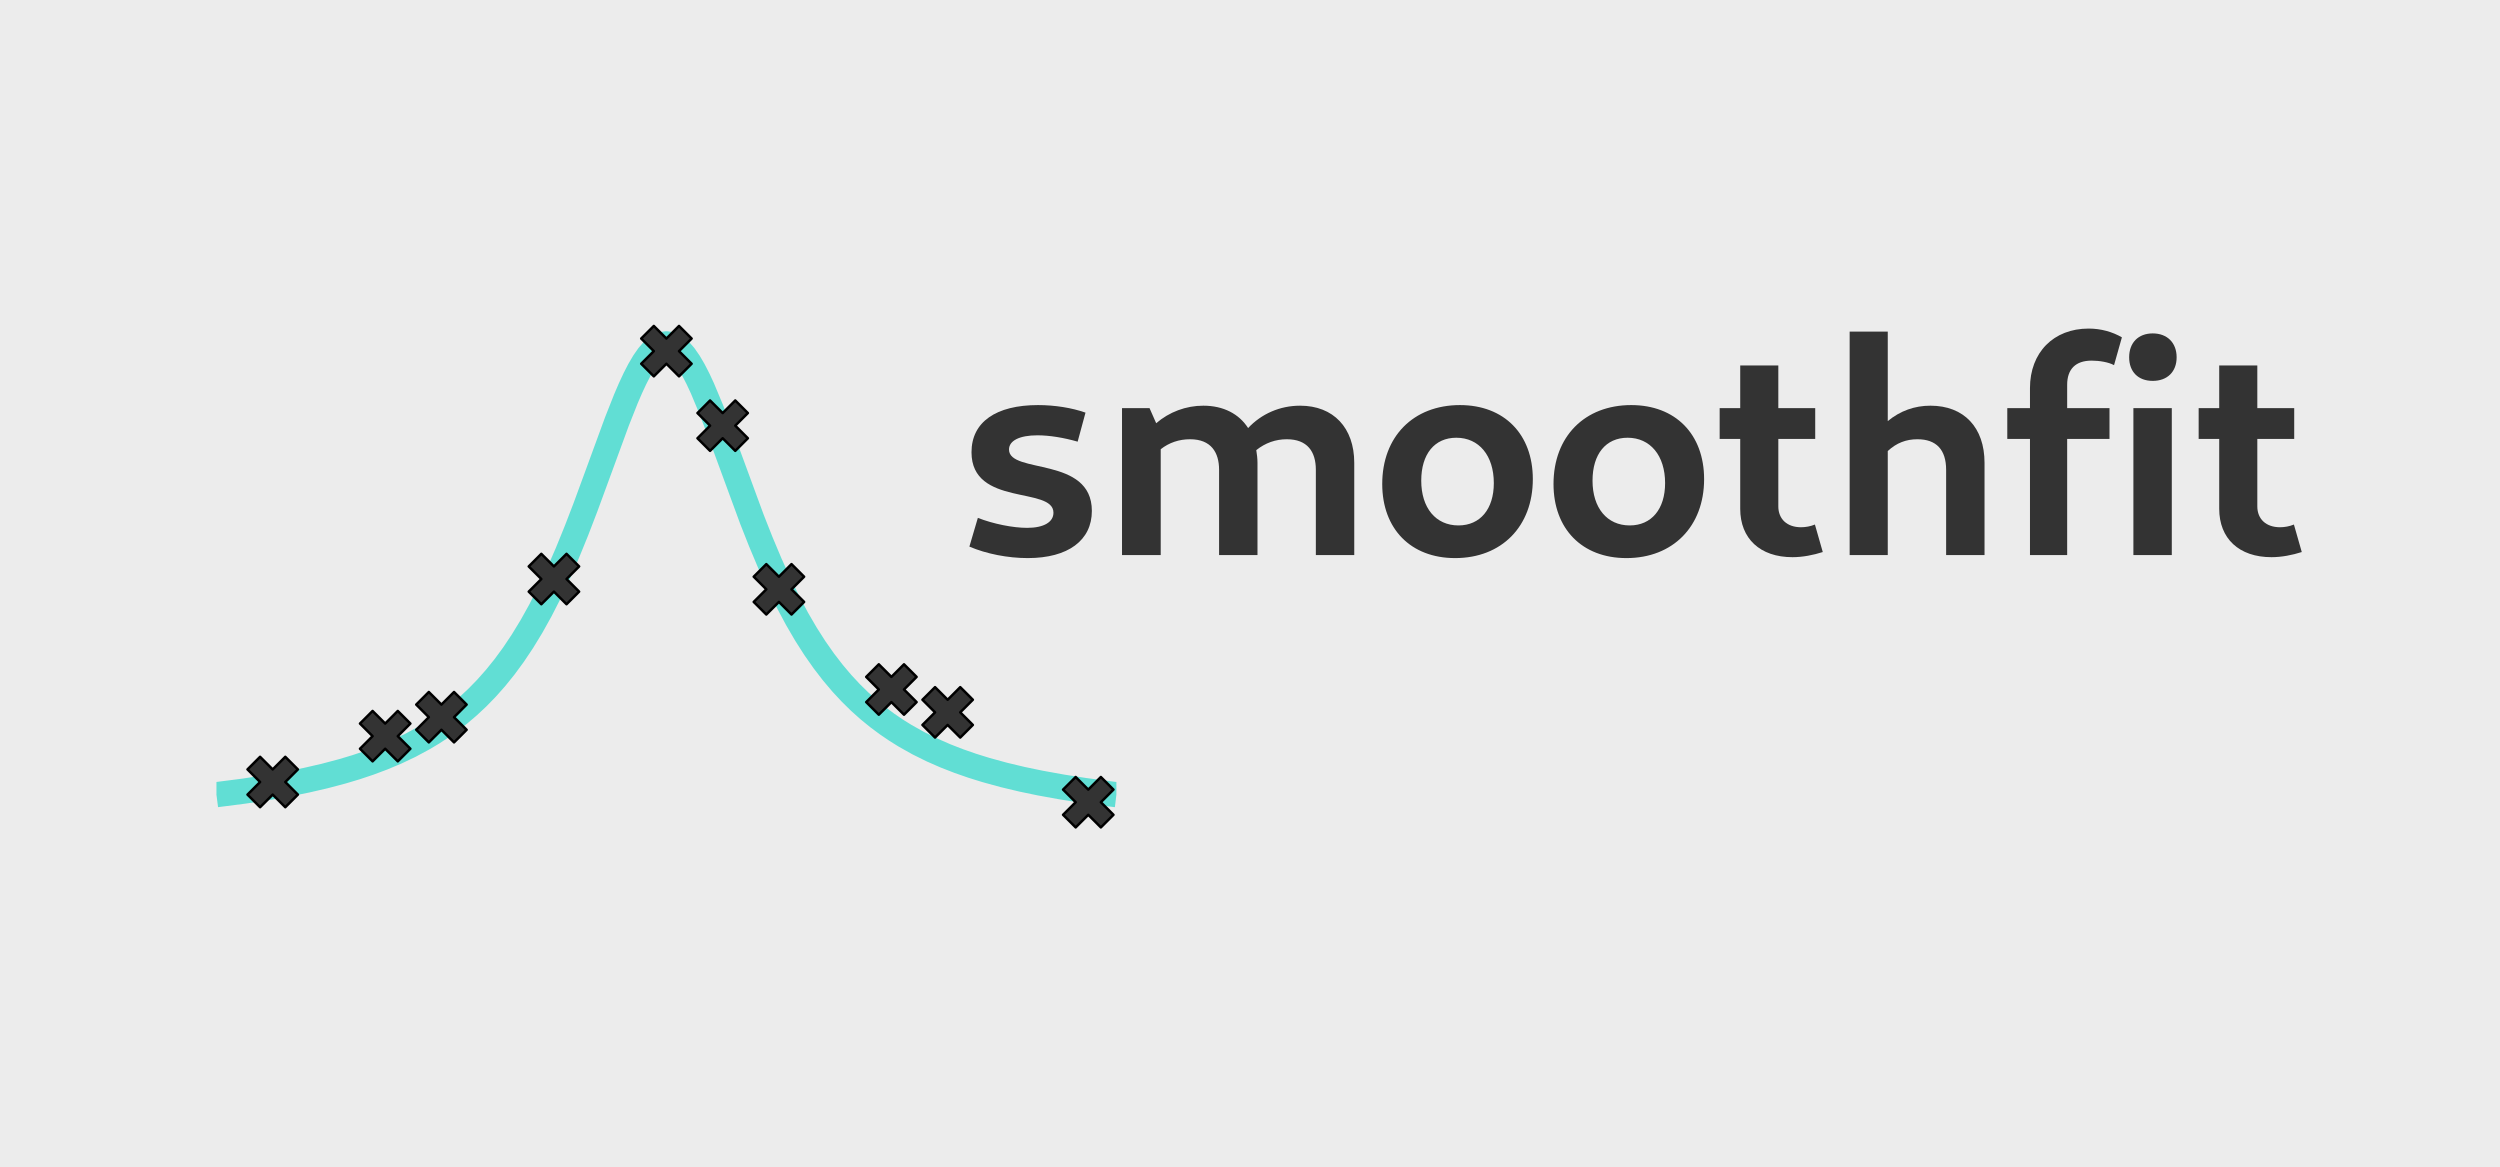
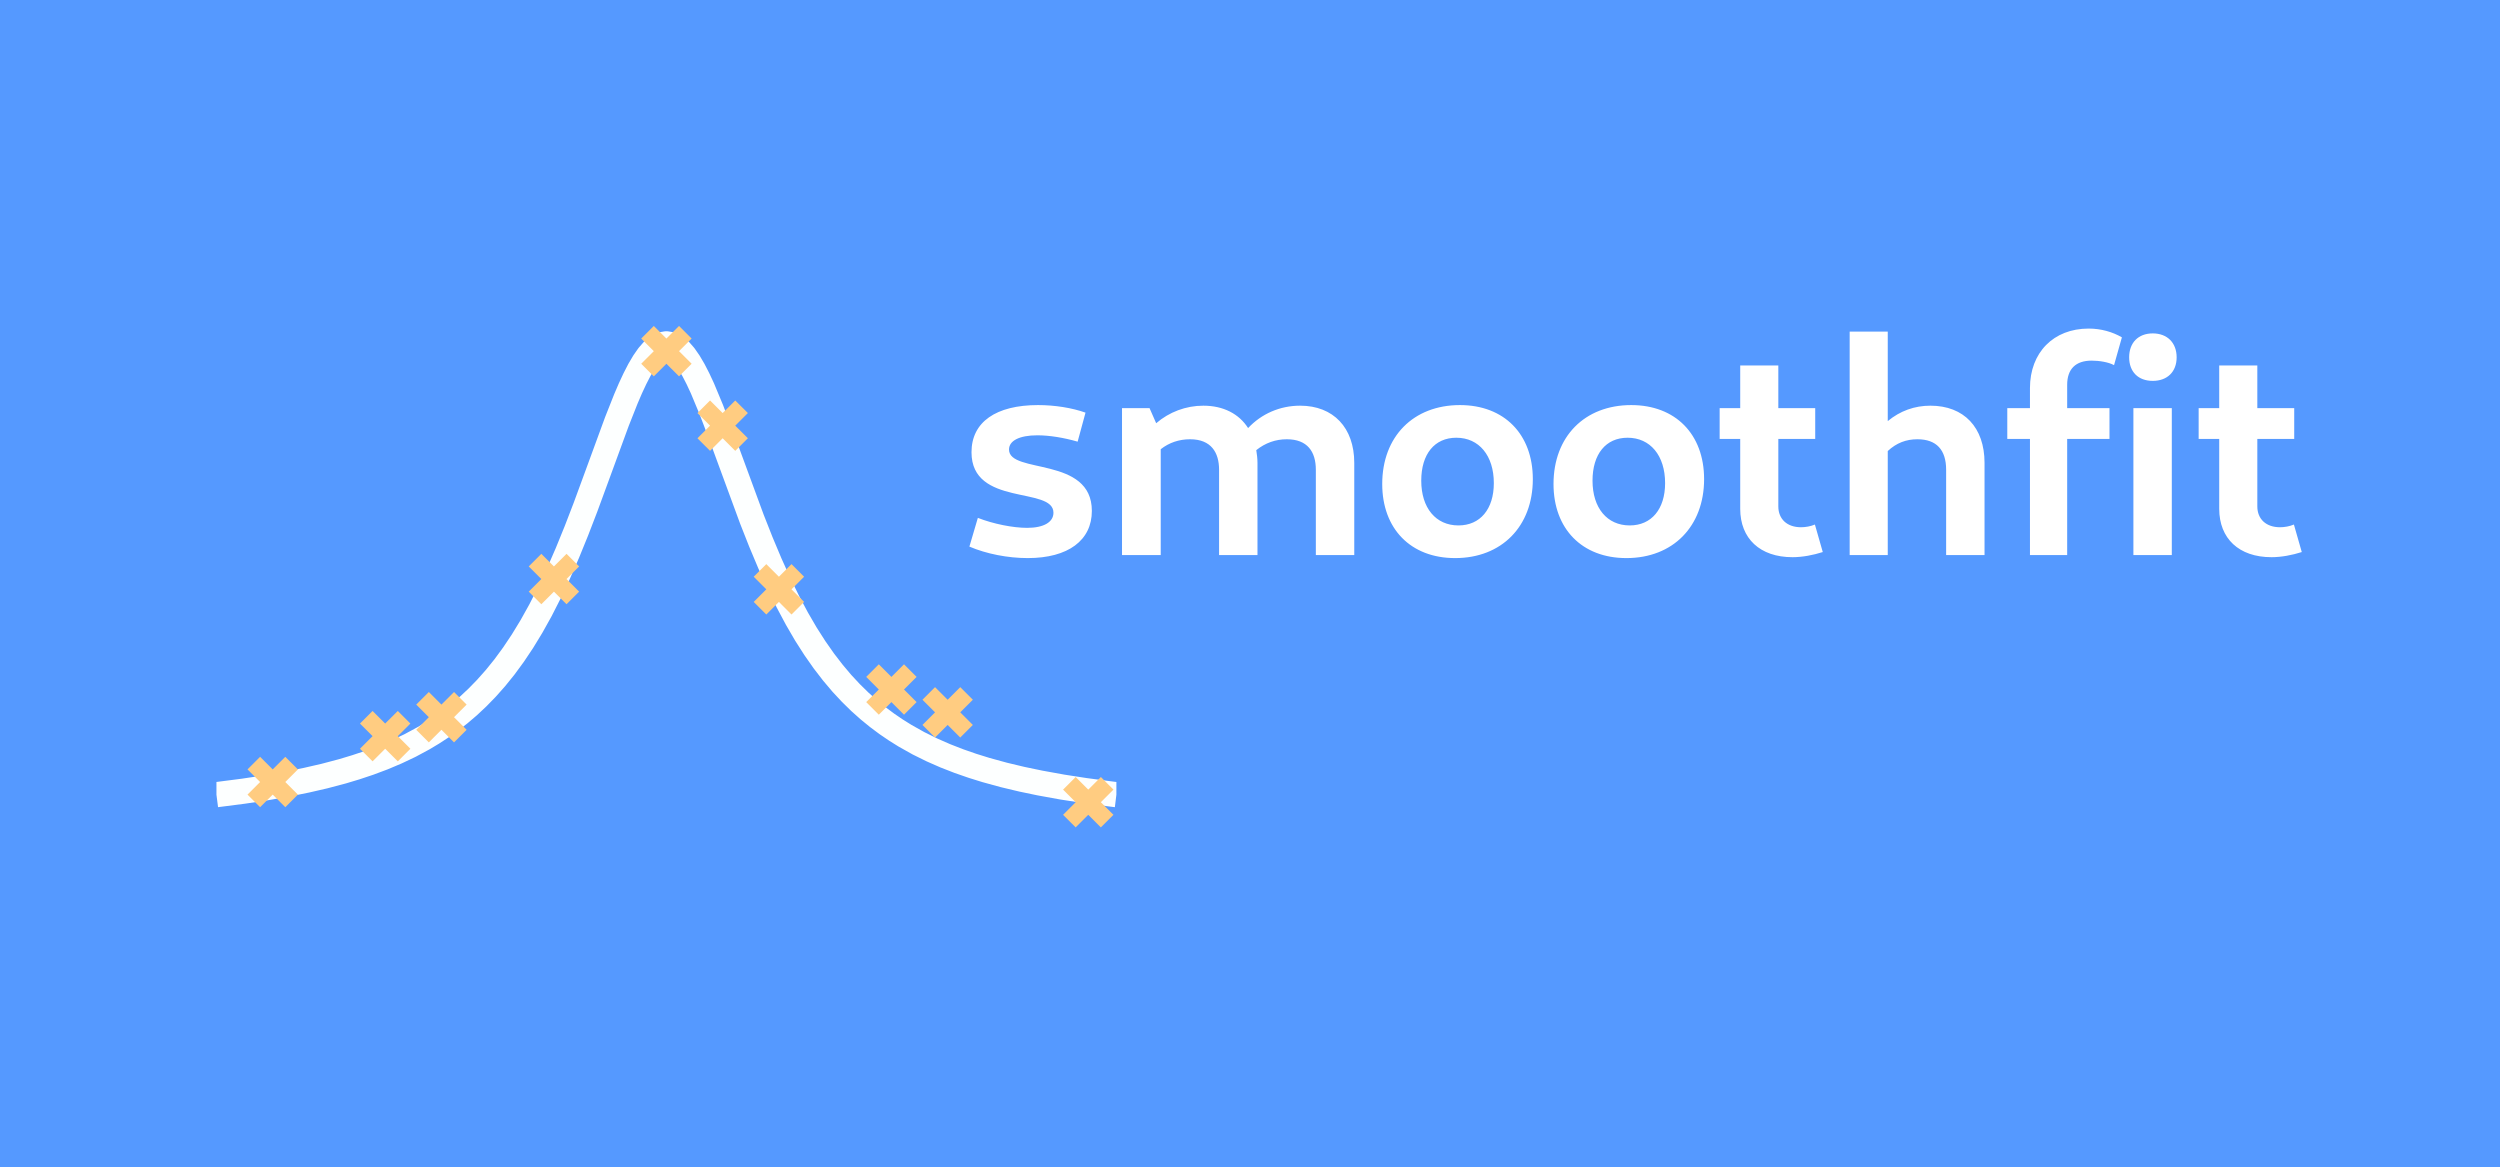
- <svg xmlns="http://www.w3.org/2000/svg" xmlns:xlink="http://www.w3.org/1999/xlink" id="svg45" width="150" height="70" version="1.1" viewBox="0 0 112.5 52.5">
-   <defs id="defs4" stroke-linejoin="round">
-     <style id="style2">*{stroke-linecap:butt;stroke-linejoin:round}</style>
-   </defs>
-   <defs id="defs43">
-     <clipPath id="p22f64d38d4" stroke-linejoin="round">
-       <path id="rect40" d="M7.2 7.2h357.12v266.112H7.2Z" />
+ <svg xmlns="http://www.w3.org/2000/svg" width="500" height="233.333">
+   <defs>
+     <clipPath id="a">
+       <path d="M43.29 66h179.987v96H43.29Zm0 0" />
    </clipPath>
  </defs>
-   <rect id="rect784" width="150.828" height="95.613" x="-14.324" y="-27.711" ry=".051" style="fill:#ececec;stroke-width:2.25;stroke-linejoin:bevel" />
-   <g id="g497" transform="matrix(.1134 0 0 .1134 9.74 14.611)">
-     <g id="figure_1" stroke-linejoin="round" transform="translate(-7.2 -37.618)">
-       <g id="patch_1">
-         <path id="path6" fill="none" d="M0 280.512h371.52V0H0Z" />
-       </g>
-       <g id="axes_1">
-         <g id="line2d_1">
-           <path id="path9" fill="none" stroke="#61ded4" stroke-width="10" d="m7.2 224.115 10.714-1.376 8.928-1.344 8.928-1.566 7.142-1.444 7.142-1.649 7.143-1.891 5.357-1.606 5.356-1.794 5.357-2.009 5.357-2.258 5.357-2.548 5.357-2.884 3.57-2.136 3.572-2.33 3.571-2.544 3.571-2.782 3.572-3.046 3.57-3.34 3.572-3.665 3.571-4.026 3.571-4.424 3.572-4.861 3.57-5.34 3.572-5.858 3.571-6.413 3.571-7 3.572-7.603 3.57-8.206 3.572-8.778 3.571-9.282 5.357-14.58 7.142-19.485 3.572-9.023 1.785-4.152 1.786-3.837 1.785-3.467 1.786-3.041 1.786-2.566 1.785-2.047 1.786-1.49 1.785-.904 1.786-.304 1.786.304 1.785.905 1.786 1.49 1.785 2.046 1.786 2.566 1.786 3.041 1.785 3.467 1.786 3.837 3.571 8.562 3.571 9.376 12.5 34 3.57 9.041 3.572 8.499 3.571 7.906 3.571 7.3 3.571 6.703 3.572 6.132 3.57 5.593 3.572 5.096 3.571 4.637 3.571 4.22 3.572 3.841 3.57 3.499 3.572 3.189 3.571 2.91 3.571 2.66 3.572 2.434 3.57 2.23 5.358 3.009 5.356 2.654 5.357 2.35 5.357 2.088 5.357 1.862 5.357 1.666 7.142 1.959 7.142 1.705 7.143 1.493 8.928 1.615 8.928 1.385 10.713 1.415 1.786.214" clip-path="url(#p22f64d38d4)" />
-         </g>
-         <g id="line2d_2">
-           <defs id="defs13">
-             <path id="mc8e9ab356d" stroke="#000" d="m-5 10 5-5 5 5 5-5-5-5 5-5-5-5-5 5-5-5-5 5 5 5-5 5z" />
-           </defs>
-           <g id="g35" stroke="#000" clip-path="url(#p22f64d38d4)">
-             <use xlink:href="#mc8e9ab356d" id="use15" width="100%" height="100%" x="29.52" y="219.095" style="fill:#333;fill-opacity:1;stroke:none" />
-             <use xlink:href="#mc8e9ab356d" id="use17" width="100%" height="100%" x="74.16" y="200.897" style="fill:#333;fill-opacity:1;stroke:none;stroke-width:1;stroke-miterlimit:4;stroke-dasharray:none;stroke-opacity:1" />
-             <use xlink:href="#mc8e9ab356d" id="use19" width="100%" height="100%" x="96.48" y="193.373" style="fill:#333;fill-opacity:1;stroke:none" />
-             <use xlink:href="#mc8e9ab356d" id="use21" width="100%" height="100%" x="141.12" y="138.55" style="fill:#333;fill-opacity:1;stroke:none" />
-             <use xlink:href="#mc8e9ab356d" id="use23" width="100%" height="100%" x="185.76" y="48.118" style="fill:#333;fill-opacity:1;stroke:none" />
-             <use xlink:href="#mc8e9ab356d" id="use25" width="100%" height="100%" x="208.08" y="77.686" style="fill:#333;fill-opacity:1;stroke:none" />
-             <use xlink:href="#mc8e9ab356d" id="use27" width="100%" height="100%" x="230.4" y="142.629" style="fill:#333;fill-opacity:1;stroke:none" />
-             <use xlink:href="#mc8e9ab356d" id="use29" width="100%" height="100%" x="275.04" y="182.386" style="fill:#333;fill-opacity:1;stroke:none" />
-             <use xlink:href="#mc8e9ab356d" id="use31" width="100%" height="100%" x="297.36" y="191.451" style="opacity:1;fill:#333;fill-opacity:1;stroke:none;stroke-opacity:1" />
-             <use xlink:href="#mc8e9ab356d" id="use33" width="100%" height="100%" x="353.16" y="227.108" style="fill:#333;fill-opacity:1;stroke:none" />
-           </g>
-         </g>
-       </g>
-     </g>
-     <g id="flowRoot864" stroke-linejoin="round" aria-label="smoothfit" font-family="Cantarell" font-size="160" font-weight="700" letter-spacing="0" style="line-height:0%;-inkscape-font-specification:&quot;Commando Bold&quot;" transform="matrix(.75 0 0 .75 -.068 1.606)" word-spacing="0">
-       <path id="path841" d="M429.353 121.352c21.44 0 33.92-9.44 33.92-24.96 0-29.12-43.84-19.36-43.84-32.48 0-4.64 5.44-7.52 15.04-7.52 6.4 0 14.08 1.28 21.28 3.36l4.16-15.36c-7.2-2.56-16.32-4-25.12-4-22.24 0-35.2 8.96-35.2 24.96 0 28.96 43.36 17.92 43.36 32 0 4.96-5.12 8-13.92 8-7.52 0-17.92-2.08-26.08-5.28l-4.48 15.2c8.96 3.84 20.32 6.08 30.88 6.08z" style="-inkscape-font-specification:&quot;Cantarell Bold&quot;;fill:#333;fill-opacity:1;stroke:none" />
-       <path id="path843" d="M479.226 119.752h20.48v-56c4.48-3.52 9.76-5.28 15.52-5.28 11.2 0 15.36 7.04 15.36 16.16v45.12h20.32v-48.8c0-2.4-.32-4.64-.64-6.72 4.8-3.84 10.24-5.76 16.16-5.76 10.88 0 15.36 6.56 15.36 16.16v45.12h20.32v-48.8c0-18.56-11.04-30.24-28.64-30.24-10.72 0-20.48 4.32-27.52 11.84-4.8-7.52-13.12-11.84-23.68-11.84-9.28 0-18.08 3.36-24.96 9.28l-3.52-8h-14.56z" style="-inkscape-font-specification:&quot;Cantarell Bold&quot;;fill:#333;fill-opacity:1;stroke:none" />
-       <path id="path845" d="M655.47 121.352c24.64 0 41.12-16.8 41.12-41.76 0-23.84-15.2-39.2-38.56-39.2-24.64 0-41.12 16.64-41.12 41.76 0 23.68 15.04 39.2 38.56 39.2zm1.76-17.28c-12 0-19.68-9.28-19.68-23.68 0-14.08 7.04-22.72 18.56-22.72 12 0 19.84 9.44 19.84 24 0 13.76-7.2 22.4-18.72 22.4z" style="-inkscape-font-specification:&quot;Cantarell Bold&quot;;fill:#333;fill-opacity:1;stroke:none" />
-       <path id="path847" d="M746.096 121.352c24.64 0 41.12-16.8 41.12-41.76 0-23.84-15.2-39.2-38.56-39.2-24.64 0-41.12 16.64-41.12 41.76 0 23.68 15.04 39.2 38.56 39.2zm1.76-17.28c-12 0-19.68-9.28-19.68-23.68 0-14.08 7.04-22.72 18.56-22.72 12 0 19.84 9.44 19.84 24 0 13.76-7.2 22.4-18.72 22.4z" style="-inkscape-font-specification:&quot;Cantarell Bold&quot;;fill:#333;fill-opacity:1;stroke:none" />
-       <path id="path849" d="M834 120.872c5.28 0 11.04-1.12 16-2.72l-4.16-14.56c-2.24.96-4.96 1.44-7.36 1.44-7.36 0-12-4.32-12-11.04v-35.68H846v-16.32h-19.52v-22.56h-20.16v22.56h-10.88v16.32h10.88v36.96c0 15.68 10.4 25.6 27.68 25.6z" style="-inkscape-font-specification:&quot;Cantarell Bold&quot;;fill:#333;fill-opacity:1;stroke:none" />
-       <path id="path851" d="M864.226 119.752h20.16v-55.04c4.64-4.32 9.76-6.24 15.68-6.24 10.08 0 15.2 5.6 15.2 16.16v45.12h20.32v-48.8c0-18.72-10.88-30.24-28.64-30.24-8.32 0-16 2.72-22.56 8.16V1.512h-20.16z" style="-inkscape-font-specification:&quot;Cantarell Bold&quot;;fill:#333;fill-opacity:1;stroke:none" />
-       <path id="path853" d="M959.628 119.752h19.68v-61.44h22.4v-16.32h-22.4v-12.32c0-8.32 4.48-12.8 12.96-12.8 4 0 8.96.8 11.84 2.4l4.16-14.72c-4.96-2.88-11.04-4.64-17.6-4.64-18.56 0-31.04 12.64-31.04 31.52v10.56h-12v16.32h12zm64.96-92.16c7.68 0 12.64-4.8 12.64-12.48 0-7.68-4.96-12.64-12.64-12.64-7.68 0-12.48 4.96-12.48 12.64 0 7.68 4.8 12.48 12.48 12.48zm-10.24 92.16h20.32v-77.76h-20.32z" style="-inkscape-font-specification:&quot;Cantarell Bold&quot;;fill:#333;fill-opacity:1;stroke:none" />
-       <path id="path855" fill="currentColor" d="M1087.438 120.872c5.28 0 11.04-1.12 16-2.72l-4.16-14.56c-2.24.96-4.96 1.44-7.36 1.44-7.36 0-12-4.32-12-11.04v-35.68h19.52v-16.32h-19.52v-22.56h-20.16v22.56h-10.88v16.32h10.88v36.96c0 15.68 10.4 25.6 27.68 25.6z" style="-inkscape-font-specification:&quot;Cantarell Bold&quot;;fill:#333;fill-opacity:1;stroke:none" />
-     </g>
+   <path d="M-63.438-123.16h669.895c.125 0 .227.101.227.226V301.56a.227.227 0 0 1-.227.226H-63.437a.227.227 0 0 1-.227-.226v-424.493c0-.125.102-.226.227-.226Zm0 0" style="stroke:none;fill-rule:nonzero;fill:#59f;fill-opacity:1" />
+   <g clip-path="url(#a)">
+     <path d="m7.2 224.118 10.712-1.38 8.928-1.34 8.929-1.566 7.146-1.45 7.138-1.643 7.146-1.891 5.355-1.612 5.356-1.79 5.356-2.008 5.355-2.263 5.364-2.542 5.355-2.883 3.565-2.14 3.573-2.332 3.573-2.542 3.573-2.783 3.573-3.046 3.565-3.34 3.573-3.666 3.573-4.023 3.573-4.425 3.566-4.86 3.573-5.34 3.573-5.86 3.573-6.409 3.565-7.006 3.573-7.604 3.573-8.2 3.573-8.781 3.573-9.277 5.355-14.587 7.139-19.485 3.572-9.021 1.783-4.154 1.79-3.837 1.783-3.464 1.79-3.039 1.783-2.565 1.783-2.046 1.79-1.496 1.783-.899 1.782-.31 1.79.31 1.783.899 1.79 1.496 1.783 2.046 1.783 2.565 1.79 3.039 1.783 3.464 1.79 3.837 3.565 8.564 3.573 9.378 12.502 34.001 3.565 9.037 3.573 8.503 3.573 7.905 3.573 7.301 3.573 6.704 3.565 6.131 3.573 5.588 3.573 5.1 3.573 4.635 3.565 4.224 3.573 3.836 3.573 3.504 3.573 3.185 3.573 2.914 3.566 2.659 3.573 2.433 3.573 2.232 5.355 3.008 5.356 2.65 5.355 2.349 5.364 2.092 5.355 1.86 5.356 1.667 7.138 1.96 7.146 1.706 7.138 1.488 8.929 1.62 8.928 1.38 10.72 1.418 1.782.217" style="fill:none;stroke-width:10;stroke-linecap:butt;stroke-linejoin:round;stroke:#fdffff;stroke-opacity:1;stroke-miterlimit:4" transform="matrix(.504 0 0 .504 39.66 45.978)" />
  </g>
+   <path d="m52.02 161.441 2.52-2.52 2.519 2.52 2.52-2.52-2.52-2.519 2.52-2.52-2.52-2.519-2.52 2.52-2.52-2.52-2.519 2.52 2.52 2.52-2.52 2.519ZM74.516 152.27l2.52-2.52 2.523 2.52 2.52-2.52-2.52-2.52 2.52-2.52-2.52-2.519-2.524 2.52-2.52-2.52-2.519 2.52 2.52 2.52-2.52 2.519ZM85.766 148.477l2.52-2.52 2.519 2.52 2.52-2.52-2.52-2.52 2.52-2.519-2.52-2.52-2.52 2.52-2.52-2.52-2.519 2.52 2.52 2.52-2.52 2.519ZM108.266 120.848l2.52-2.52 2.519 2.52 2.52-2.52-2.52-2.52 2.52-2.519-2.52-2.523-2.52 2.523-2.52-2.523-2.519 2.523 2.52 2.52-2.52 2.52ZM130.762 75.27l2.52-2.52 2.523 2.52 2.52-2.52-2.52-2.52 2.52-2.52-2.52-2.519-2.524 2.52-2.52-2.52-2.519 2.52 2.52 2.52-2.52 2.519ZM142.012 90.172l2.52-2.52 2.519 2.52 2.523-2.52-2.523-2.52 2.523-2.519-2.523-2.52-2.52 2.52-2.52-2.52-2.519 2.52 2.52 2.52-2.52 2.52ZM153.262 122.902l2.52-2.52 2.519 2.52 2.52-2.52-2.52-2.519 2.52-2.52-2.52-2.519-2.52 2.52-2.52-2.52-2.519 2.52 2.52 2.52-2.52 2.519ZM175.762 142.941l2.52-2.52 2.519 2.52 2.52-2.52-2.52-2.519 2.52-2.523-2.52-2.52-2.52 2.52-2.52-2.52-2.519 2.52 2.52 2.523-2.52 2.52ZM187.008 147.508l2.523-2.52 2.52 2.52 2.52-2.52-2.52-2.52 2.52-2.519-2.52-2.52-2.52 2.52-2.523-2.52-2.52 2.52 2.52 2.52-2.52 2.52ZM215.133 165.48l2.52-2.52 2.519 2.52 2.52-2.52-2.52-2.519 2.52-2.52-2.52-2.519-2.52 2.52-2.52-2.52-2.519 2.52 2.52 2.52-2.52 2.519Zm0 0" style="stroke:none;fill-rule:nonzero;fill:#ffcc81;fill-opacity:1" />
+   <path d="M205.55 111.617c8.106 0 12.821-3.566 12.821-9.433 0-11.008-16.57-7.317-16.57-12.278 0-1.754 2.054-2.844 5.683-2.844 2.422 0 5.325.485 8.043 1.27l1.575-5.805c-2.723-.968-6.168-1.511-9.497-1.511-8.406 0-13.304 3.386-13.304 9.433 0 10.95 16.39 6.774 16.39 12.098 0 1.875-1.937 3.023-5.261 3.023-2.844 0-6.774-.785-9.86-1.996l-1.691 5.746c3.387 1.453 7.68 2.297 11.672 2.297ZM224.402 111.012h7.743V89.844c1.69-1.328 3.687-1.992 5.867-1.992 4.23 0 5.804 2.66 5.804 6.105v17.055h7.68V92.566c0-.906-.121-1.754-.242-2.539 1.816-1.453 3.871-2.175 6.11-2.175 4.113 0 5.804 2.476 5.804 6.105v17.055h7.684V92.566c0-7.015-4.176-11.43-10.829-11.43-4.05 0-7.738 1.634-10.402 4.477-1.812-2.843-4.957-4.476-8.95-4.476-3.507 0-6.835 1.27-9.437 3.508l-1.328-3.024h-5.504ZM291.023 111.617c9.313 0 15.543-6.347 15.543-15.785 0-9.012-5.746-14.816-14.578-14.816-9.312 0-15.543 6.289-15.543 15.785 0 8.949 5.688 14.816 14.578 14.816Zm.664-6.531c-4.535 0-7.437-3.508-7.437-8.95 0-5.323 2.66-8.59 7.016-8.59 4.535 0 7.5 3.571 7.5 9.075 0 5.2-2.723 8.465-7.079 8.465ZM325.277 111.617c9.317 0 15.543-6.347 15.543-15.785 0-9.012-5.742-14.816-14.574-14.816-9.312 0-15.543 6.289-15.543 15.785 0 8.949 5.684 14.816 14.574 14.816Zm.668-6.531c-4.539 0-7.441-3.508-7.441-8.95 0-5.323 2.664-8.59 7.016-8.59 4.539 0 7.5 3.571 7.5 9.075 0 5.2-2.723 8.465-7.075 8.465ZM358.508 111.438c1.996 0 4.172-.426 6.047-1.028l-1.575-5.504c-.843.364-1.875.543-2.78.543-2.782 0-4.536-1.633-4.536-4.172V87.79h7.379v-6.168h-7.379v-8.527h-7.621v8.527h-4.113v6.168h4.113v13.973c0 5.925 3.934 9.675 10.465 9.675ZM369.934 111.012h7.617V90.207c1.754-1.633 3.691-2.355 5.93-2.355 3.808 0 5.746 2.113 5.746 6.105v17.055h7.68V92.566c0-7.074-4.114-11.43-10.825-11.43-3.148 0-6.05 1.028-8.531 3.087V66.32h-7.617ZM405.992 111.012h7.442V87.789h8.464v-6.168h-8.464v-4.656c0-3.149 1.691-4.84 4.898-4.84 1.512 0 3.387.3 4.477.906l1.57-5.562c-1.875-1.09-4.172-1.754-6.652-1.754-7.016 0-11.735 4.777-11.735 11.914v3.992h-4.535v6.168h4.535Zm24.559-34.836c2.902 0 4.777-1.813 4.777-4.715 0-2.906-1.875-4.781-4.777-4.781-2.906 0-4.719 1.875-4.719 4.78 0 2.903 1.813 4.716 4.719 4.716Zm-3.871 34.836h7.68v-29.39h-7.68ZM454.305 111.438c1.996 0 4.175-.426 6.05-1.028l-1.574-5.504c-.847.364-1.875.543-2.781.543-2.781 0-4.535-1.633-4.535-4.172V87.79h7.379v-6.168h-7.38v-8.527h-7.62v8.527h-4.114v6.168h4.114v13.973c0 5.925 3.93 9.675 10.46 9.675Zm0 0" style="stroke:none;fill-rule:nonzero;fill:#fff;fill-opacity:1" />
</svg>
